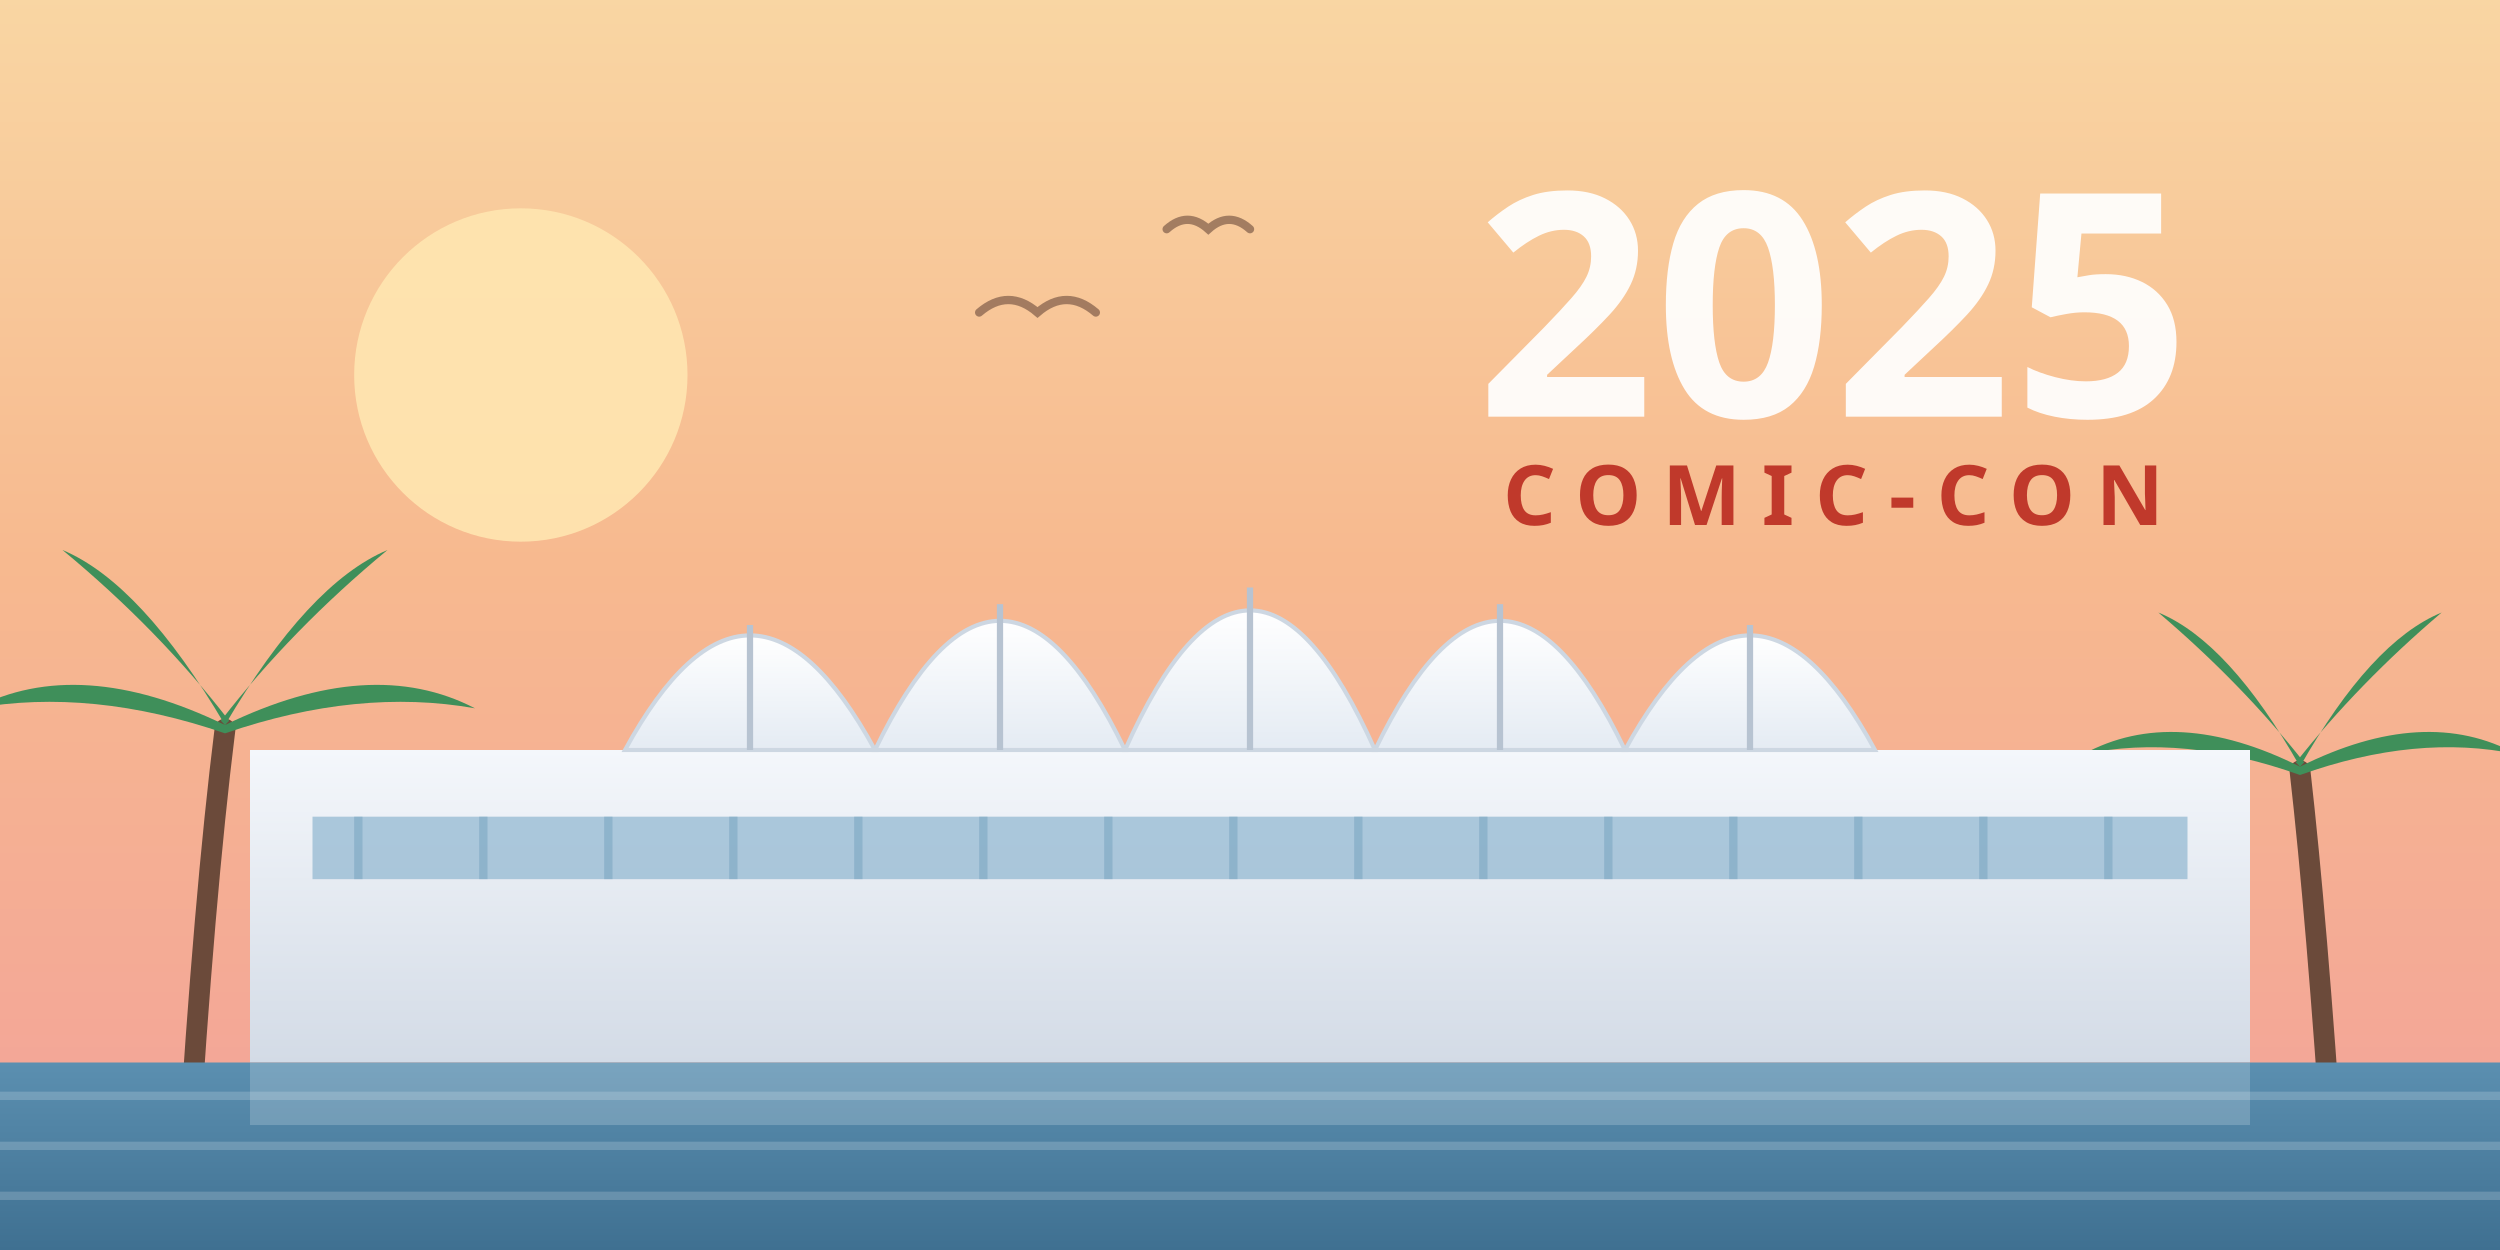
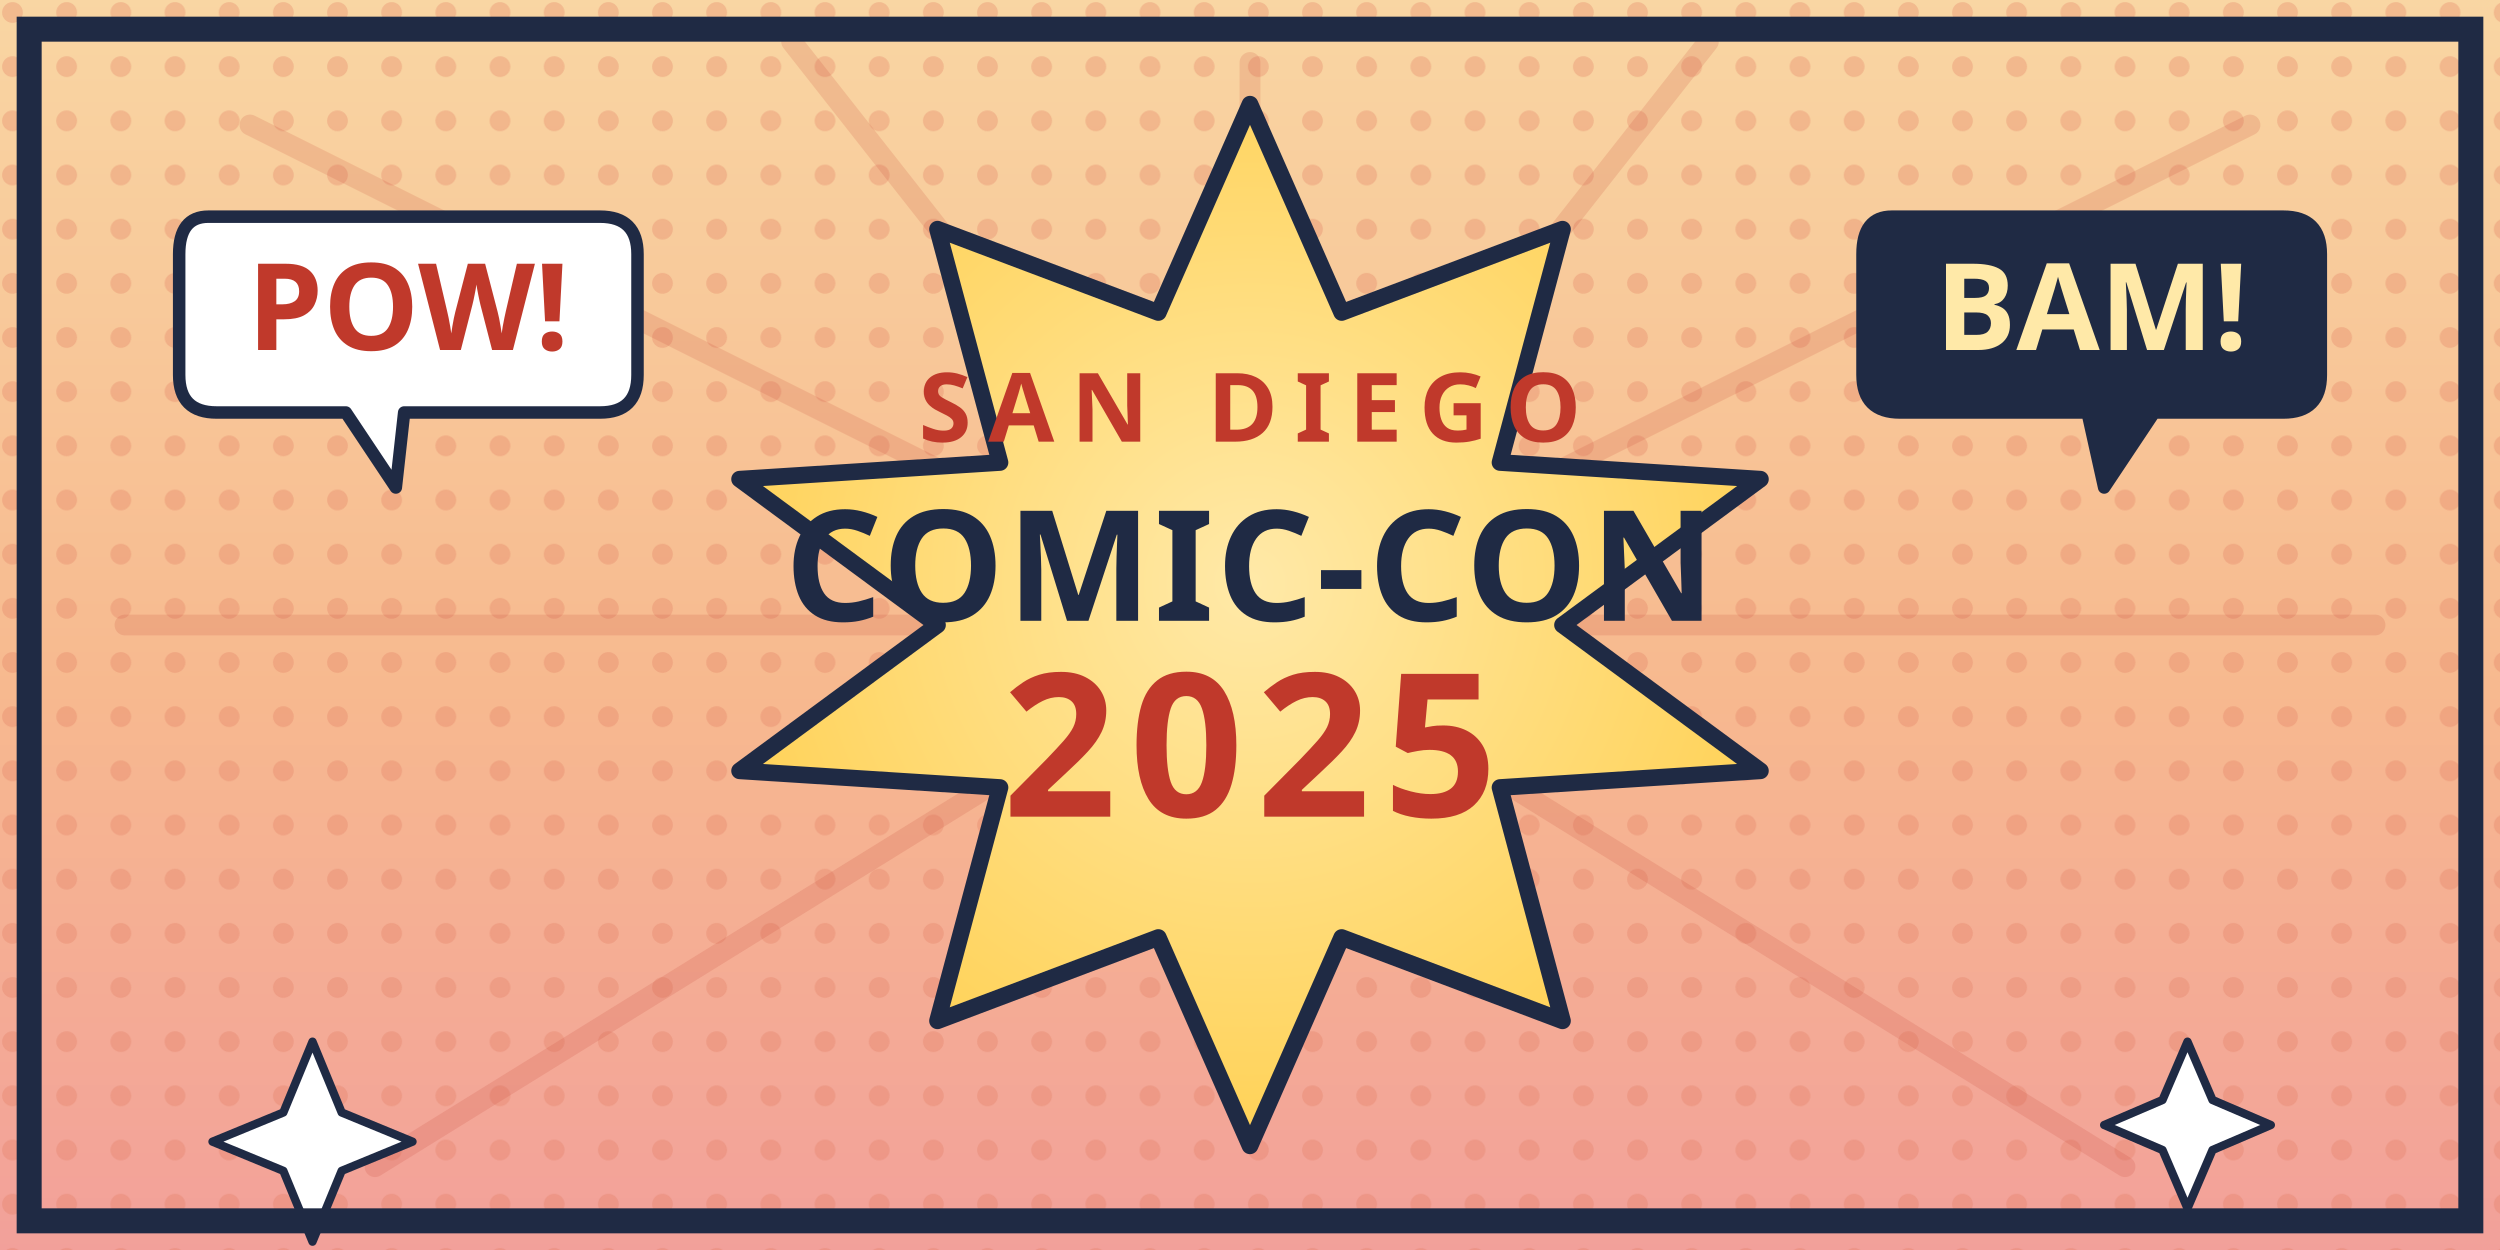
- <svg xmlns="http://www.w3.org/2000/svg" viewBox="0 0 1200 600" role="img" aria-label="The San Diego Convention Center with its white sail roof along the bay, with 2025 in the sky">
+ <svg xmlns="http://www.w3.org/2000/svg" viewBox="0 0 1200 600" role="img" aria-label="A pop-art comic-book banner for San Diego Comic-Con 2025, with a starburst, halftone dots, and speech bubbles">
  <defs>
    <linearGradient id="scSky" x1="0" y1="0" x2="0" y2="1">
      <stop offset="0%" stop-color="#f9d6a3" />
-       <stop offset="45%" stop-color="#f7b98f" />
+       <stop offset="55%" stop-color="#f7b98f" />
      <stop offset="100%" stop-color="#f2a09a" />
    </linearGradient>
-     <linearGradient id="scBay" x1="0" y1="0" x2="0" y2="1">
-       <stop offset="0%" stop-color="#5b8fb0" />
-       <stop offset="100%" stop-color="#3f7091" />
-     </linearGradient>
-     <linearGradient id="scBuilding" x1="0" y1="0" x2="0" y2="1">
-       <stop offset="0%" stop-color="#f4f7fb" />
-       <stop offset="100%" stop-color="#d3dbe6" />
-     </linearGradient>
-     <linearGradient id="scSail" x1="0" y1="0" x2="0" y2="1">
-       <stop offset="0%" stop-color="#ffffff" />
-       <stop offset="100%" stop-color="#e4ebf3" />
-     </linearGradient>
+     <radialGradient id="scBurst" cx="50%" cy="46%" r="60%">
+       <stop offset="0%" stop-color="#ffe9a8" />
+       <stop offset="100%" stop-color="#ffcf4d" />
+     </radialGradient>
+     <pattern id="scDots" width="26" height="26" patternUnits="userSpaceOnUse">
+       <circle cx="6" cy="6" r="5" fill="#e07a5f" opacity="0.30" />
+     </pattern>
  </defs>
  <rect width="1200" height="600" fill="url(#scSky)" />
-   <circle cx="250" cy="180" r="80" fill="#ffe6b0" opacity="0.9" />
-   <g stroke="#6b4a3a" stroke-width="10" stroke-linecap="round" fill="none">
-     <path d="M90 560 Q98 430 108 350" />
-     <path d="M1120 560 Q1112 440 1104 370" />
+   <rect width="1200" height="600" fill="url(#scDots)" />
+   <g stroke="#c0392b" stroke-width="10" opacity="0.16" stroke-linecap="round">
+     <line x1="600" y1="300" x2="120" y2="60" />
+     <line x1="600" y1="300" x2="600" y2="30" />
+     <line x1="600" y1="300" x2="1080" y2="60" />
+     <line x1="600" y1="300" x2="60" y2="300" />
+     <line x1="600" y1="300" x2="1140" y2="300" />
+     <line x1="600" y1="300" x2="180" y2="560" />
+     <line x1="600" y1="300" x2="1020" y2="560" />
+     <line x1="600" y1="300" x2="380" y2="20" />
+     <line x1="600" y1="300" x2="820" y2="20" />
  </g>
-   <g fill="#3f8f5a">
-     <g transform="translate(108,348)">
-       <path d="M0 0 Q-70 -34 -120 -8 Q-64 -18 0 4 Z" />
-       <path d="M0 0 Q70 -34 120 -8 Q64 -18 0 4 Z" />
-       <path d="M0 0 Q-40 -68 -78 -84 Q-32 -46 2 -2 Z" />
-       <path d="M0 0 Q40 -68 78 -84 Q32 -46 -2 -2 Z" />
-     </g>
-     <g transform="translate(1104,368)">
-       <path d="M0 0 Q-60 -30 -104 -6 Q-56 -16 0 4 Z" />
-       <path d="M0 0 Q60 -30 104 -6 Q56 -16 0 4 Z" />
-       <path d="M0 0 Q-34 -60 -68 -74 Q-28 -40 2 -2 Z" />
-       <path d="M0 0 Q34 -60 68 -74 Q28 -40 -2 -2 Z" />
-     </g>
+   <g transform="translate(600,300)">
+     <path fill="url(#scBurst)" stroke="#1f2a44" stroke-width="8" stroke-linejoin="round" d="M0 -250 L44 -150 L150 -190 L120 -78 L245 -70 L150 0 L245 70 L120 78 L150 190 L44 150 L0 250 L-44 150 L-150 190 L-120 78 L-245 70 L-150 0 L-245 -70 L-120 -78 L-150 -190 L-44 -150 Z" />
  </g>
-   <rect x="120" y="360" width="960" height="150" fill="url(#scBuilding)" />
-   <g fill="#9fc0d6" opacity="0.85">
-     <rect x="150" y="392" width="900" height="30" />
+   <text x="600" y="212" text-anchor="middle" font-family="'Trebuchet MS','Segoe UI',sans-serif" font-size="46" font-weight="800" letter-spacing="8" fill="#c0392b">SAN DIEGO</text>
+   <text x="600" y="298" text-anchor="middle" font-family="'Trebuchet MS','Segoe UI',sans-serif" font-size="74" font-weight="800" letter-spacing="1" fill="#1f2a44">COMIC-CON</text>
+   <text x="600" y="392" text-anchor="middle" font-family="'Trebuchet MS','Segoe UI',sans-serif" font-size="96" font-weight="800" letter-spacing="6" fill="#c0392b">2025</text>
+   <g transform="translate(196,150)">
+     <path fill="#ffffff" stroke="#1f2a44" stroke-width="6" stroke-linejoin="round" d="M-96 -46 Q-110 -46 -110 -28 L-110 30 Q-110 48 -92 48 L-30 48 L-6 84 L-2 48 L92 48 Q110 48 110 30 L110 -28 Q110 -46 92 -46 Z" />
+     <text x="0" y="18" text-anchor="middle" font-family="'Trebuchet MS','Segoe UI',sans-serif" font-size="58" font-weight="800" fill="#c0392b">POW!</text>
  </g>
-   <g fill="#7ba7c2" opacity="0.6">
-     <rect x="170" y="392" width="4" height="30" />
-     <rect x="230" y="392" width="4" height="30" />
-     <rect x="290" y="392" width="4" height="30" />
-     <rect x="350" y="392" width="4" height="30" />
-     <rect x="410" y="392" width="4" height="30" />
-     <rect x="470" y="392" width="4" height="30" />
-     <rect x="530" y="392" width="4" height="30" />
-     <rect x="590" y="392" width="4" height="30" />
-     <rect x="650" y="392" width="4" height="30" />
-     <rect x="710" y="392" width="4" height="30" />
-     <rect x="770" y="392" width="4" height="30" />
-     <rect x="830" y="392" width="4" height="30" />
-     <rect x="890" y="392" width="4" height="30" />
-     <rect x="950" y="392" width="4" height="30" />
-     <rect x="1010" y="392" width="4" height="30" />
+   <g transform="translate(1004,150)">
+     <path fill="#1f2a44" stroke="#1f2a44" stroke-width="6" stroke-linejoin="round" d="M-96 -46 Q-110 -46 -110 -28 L-110 30 Q-110 48 -92 48 L-2 48 L6 84 L30 48 L92 48 Q110 48 110 30 L110 -28 Q110 -46 92 -46 Z" />
+     <text x="0" y="18" text-anchor="middle" font-family="'Trebuchet MS','Segoe UI',sans-serif" font-size="58" font-weight="800" fill="#ffe9a8">BAM!</text>
  </g>
-   <g fill="url(#scSail)" stroke="#cdd7e2" stroke-width="2">
-     <path d="M300 360 Q360 250 420 360 Z" />
-     <path d="M420 360 Q480 236 540 360 Z" />
-     <path d="M540 360 Q600 226 660 360 Z" />
-     <path d="M660 360 Q720 236 780 360 Z" />
-     <path d="M780 360 Q840 250 900 360 Z" />
+   <g fill="#ffffff" stroke="#1f2a44" stroke-width="4" stroke-linejoin="round">
+     <path d="M150 500 l14 34 l34 14 l-34 14 l-14 34 l-14 -34 l-34 -14 l34 -14 Z" />
+     <path d="M1050 500 l12 28 l28 12 l-28 12 l-12 28 l-12 -28 l-28 -12 l28 -12 Z" />
  </g>
-   <g stroke="#b7c3d1" stroke-width="3">
-     <line x1="360" y1="360" x2="360" y2="300" />
-     <line x1="480" y1="360" x2="480" y2="290" />
-     <line x1="600" y1="360" x2="600" y2="282" />
-     <line x1="720" y1="360" x2="720" y2="290" />
-     <line x1="840" y1="360" x2="840" y2="300" />
-   </g>
-   <rect y="510" width="1200" height="90" fill="url(#scBay)" />
-   <g fill="#ffffff" opacity="0.18">
-     <rect x="0" y="524" width="1200" height="4" />
-     <rect x="0" y="548" width="1200" height="4" />
-     <rect x="0" y="572" width="1200" height="4" />
-   </g>
-   <rect x="120" y="510" width="960" height="30" fill="#e4ebf3" opacity="0.22" />
-   <text x="880" y="200" text-anchor="middle" font-family="'Trebuchet MS', 'Segoe UI', sans-serif" font-size="150" font-weight="800" fill="#ffffff" opacity="0.92">2025</text>
-   <text x="880" y="252" text-anchor="middle" font-family="'Trebuchet MS', 'Segoe UI', sans-serif" font-size="40" font-weight="700" letter-spacing="10" fill="#c0392b">COMIC-CON</text>
-   <g stroke="#6b4a3a" stroke-width="4" fill="none" stroke-linecap="round" opacity="0.6">
-     <path d="M470 150 Q484 138 498 150 Q512 138 526 150" />
-     <path d="M560 110 Q570 101 580 110 Q590 101 600 110" />
-   </g>
+   <rect x="14" y="14" width="1172" height="572" fill="none" stroke="#1f2a44" stroke-width="12" />
</svg>
